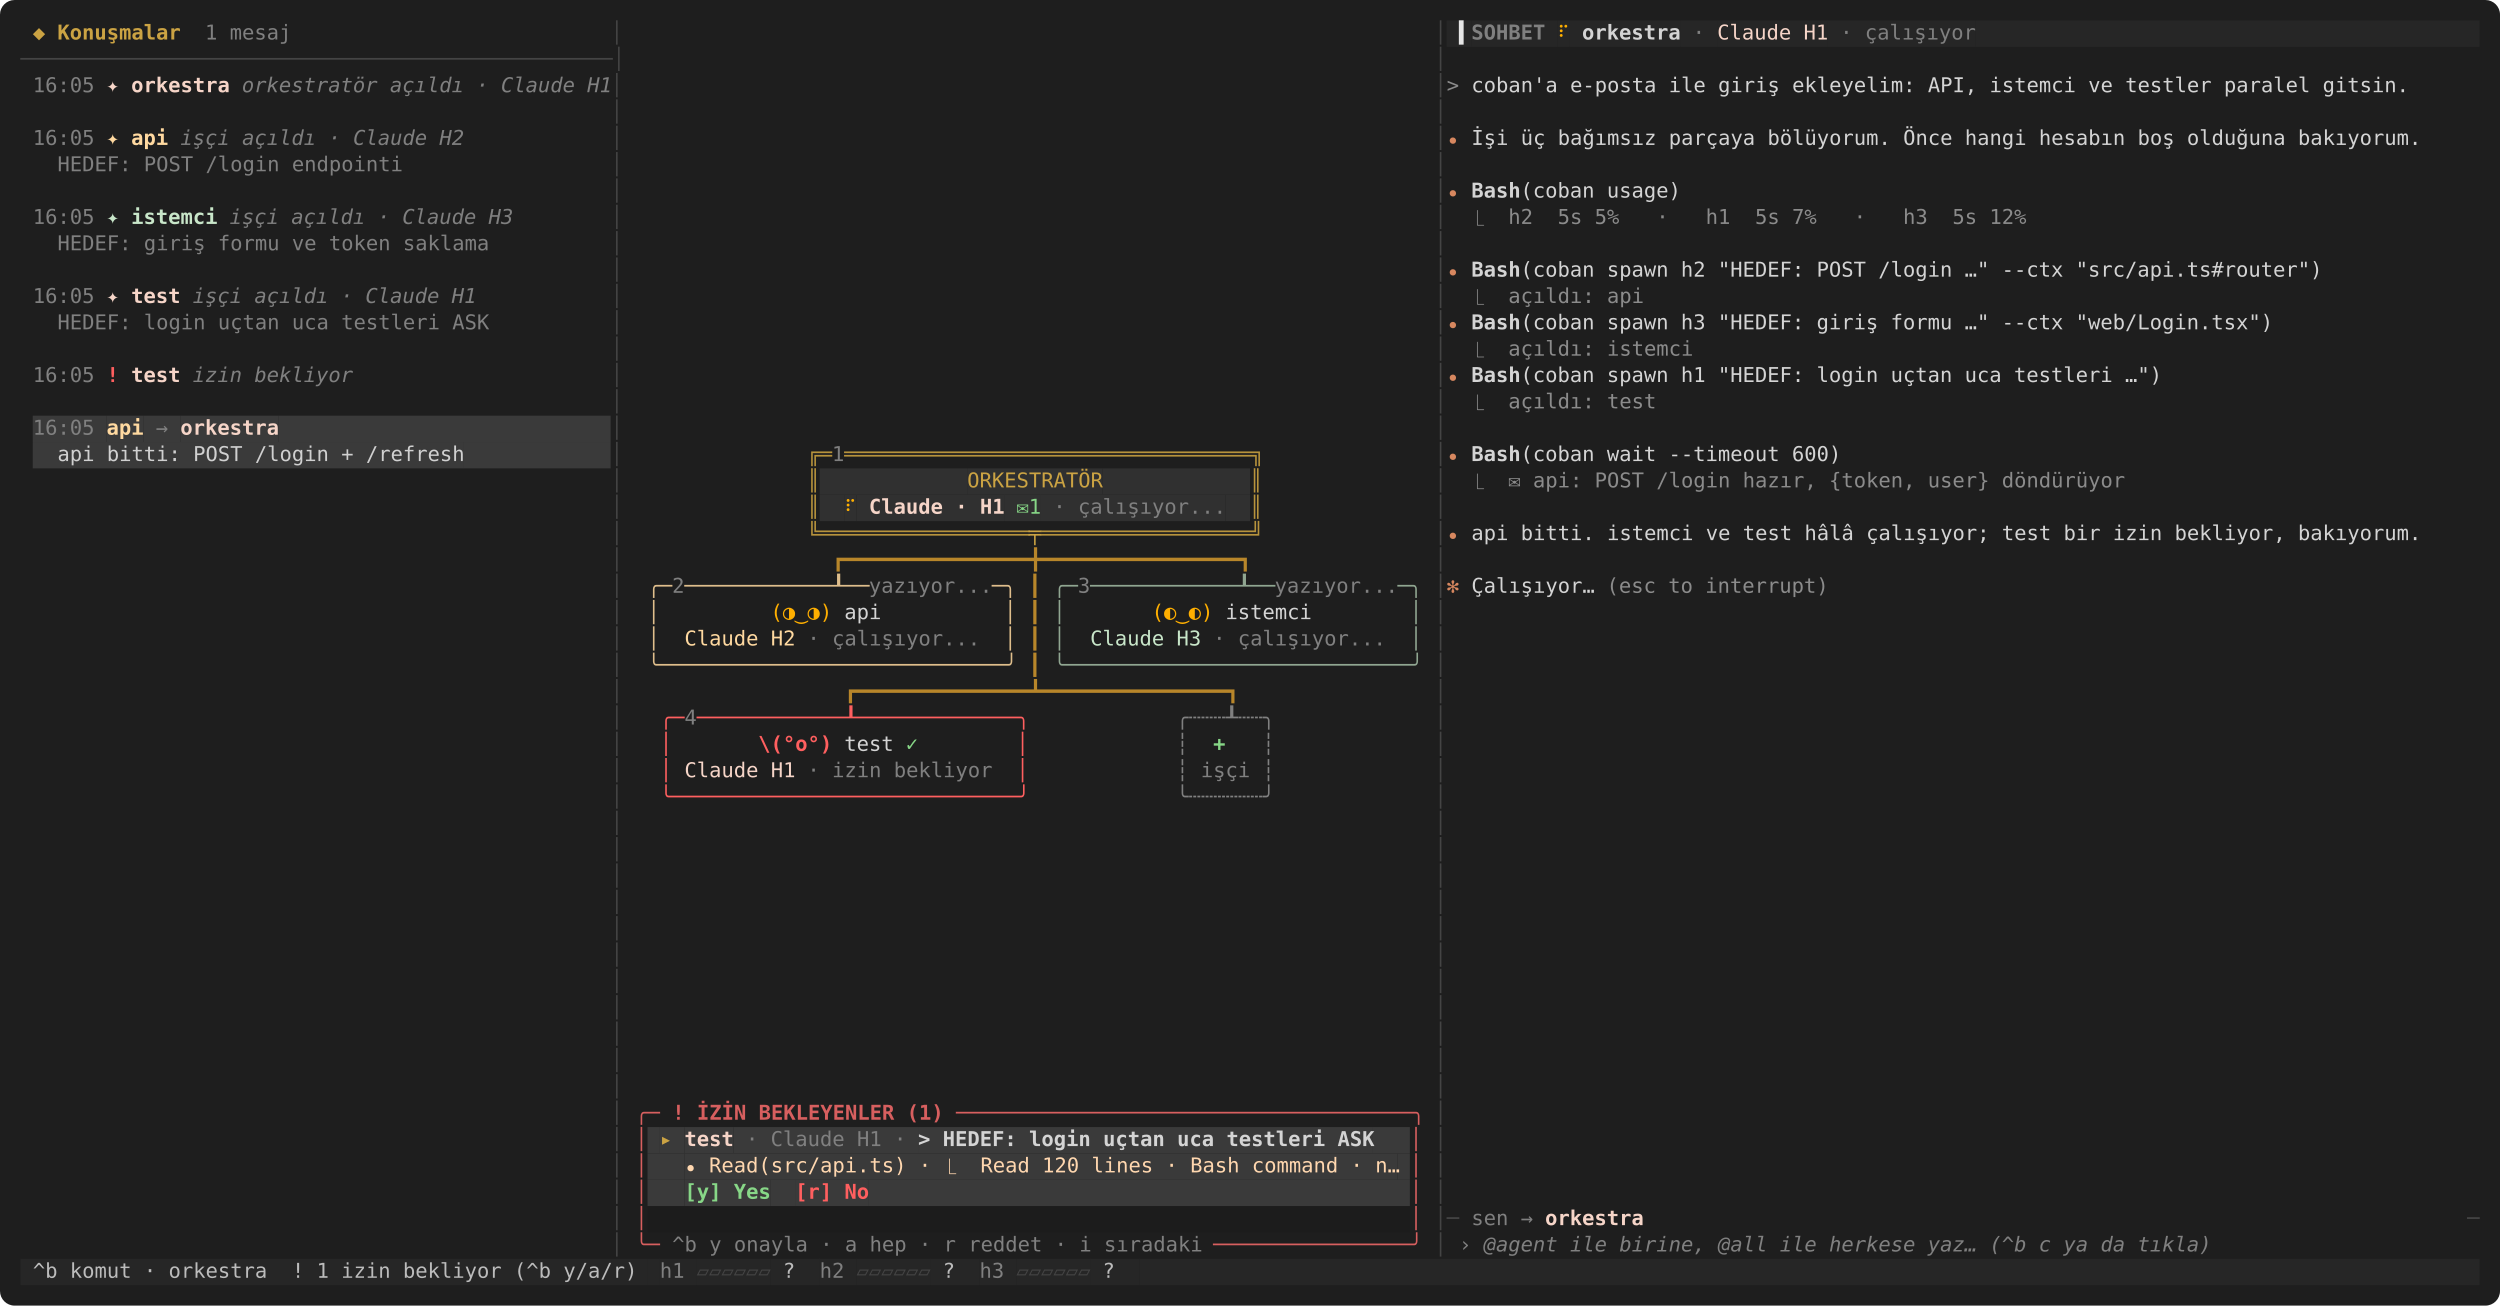
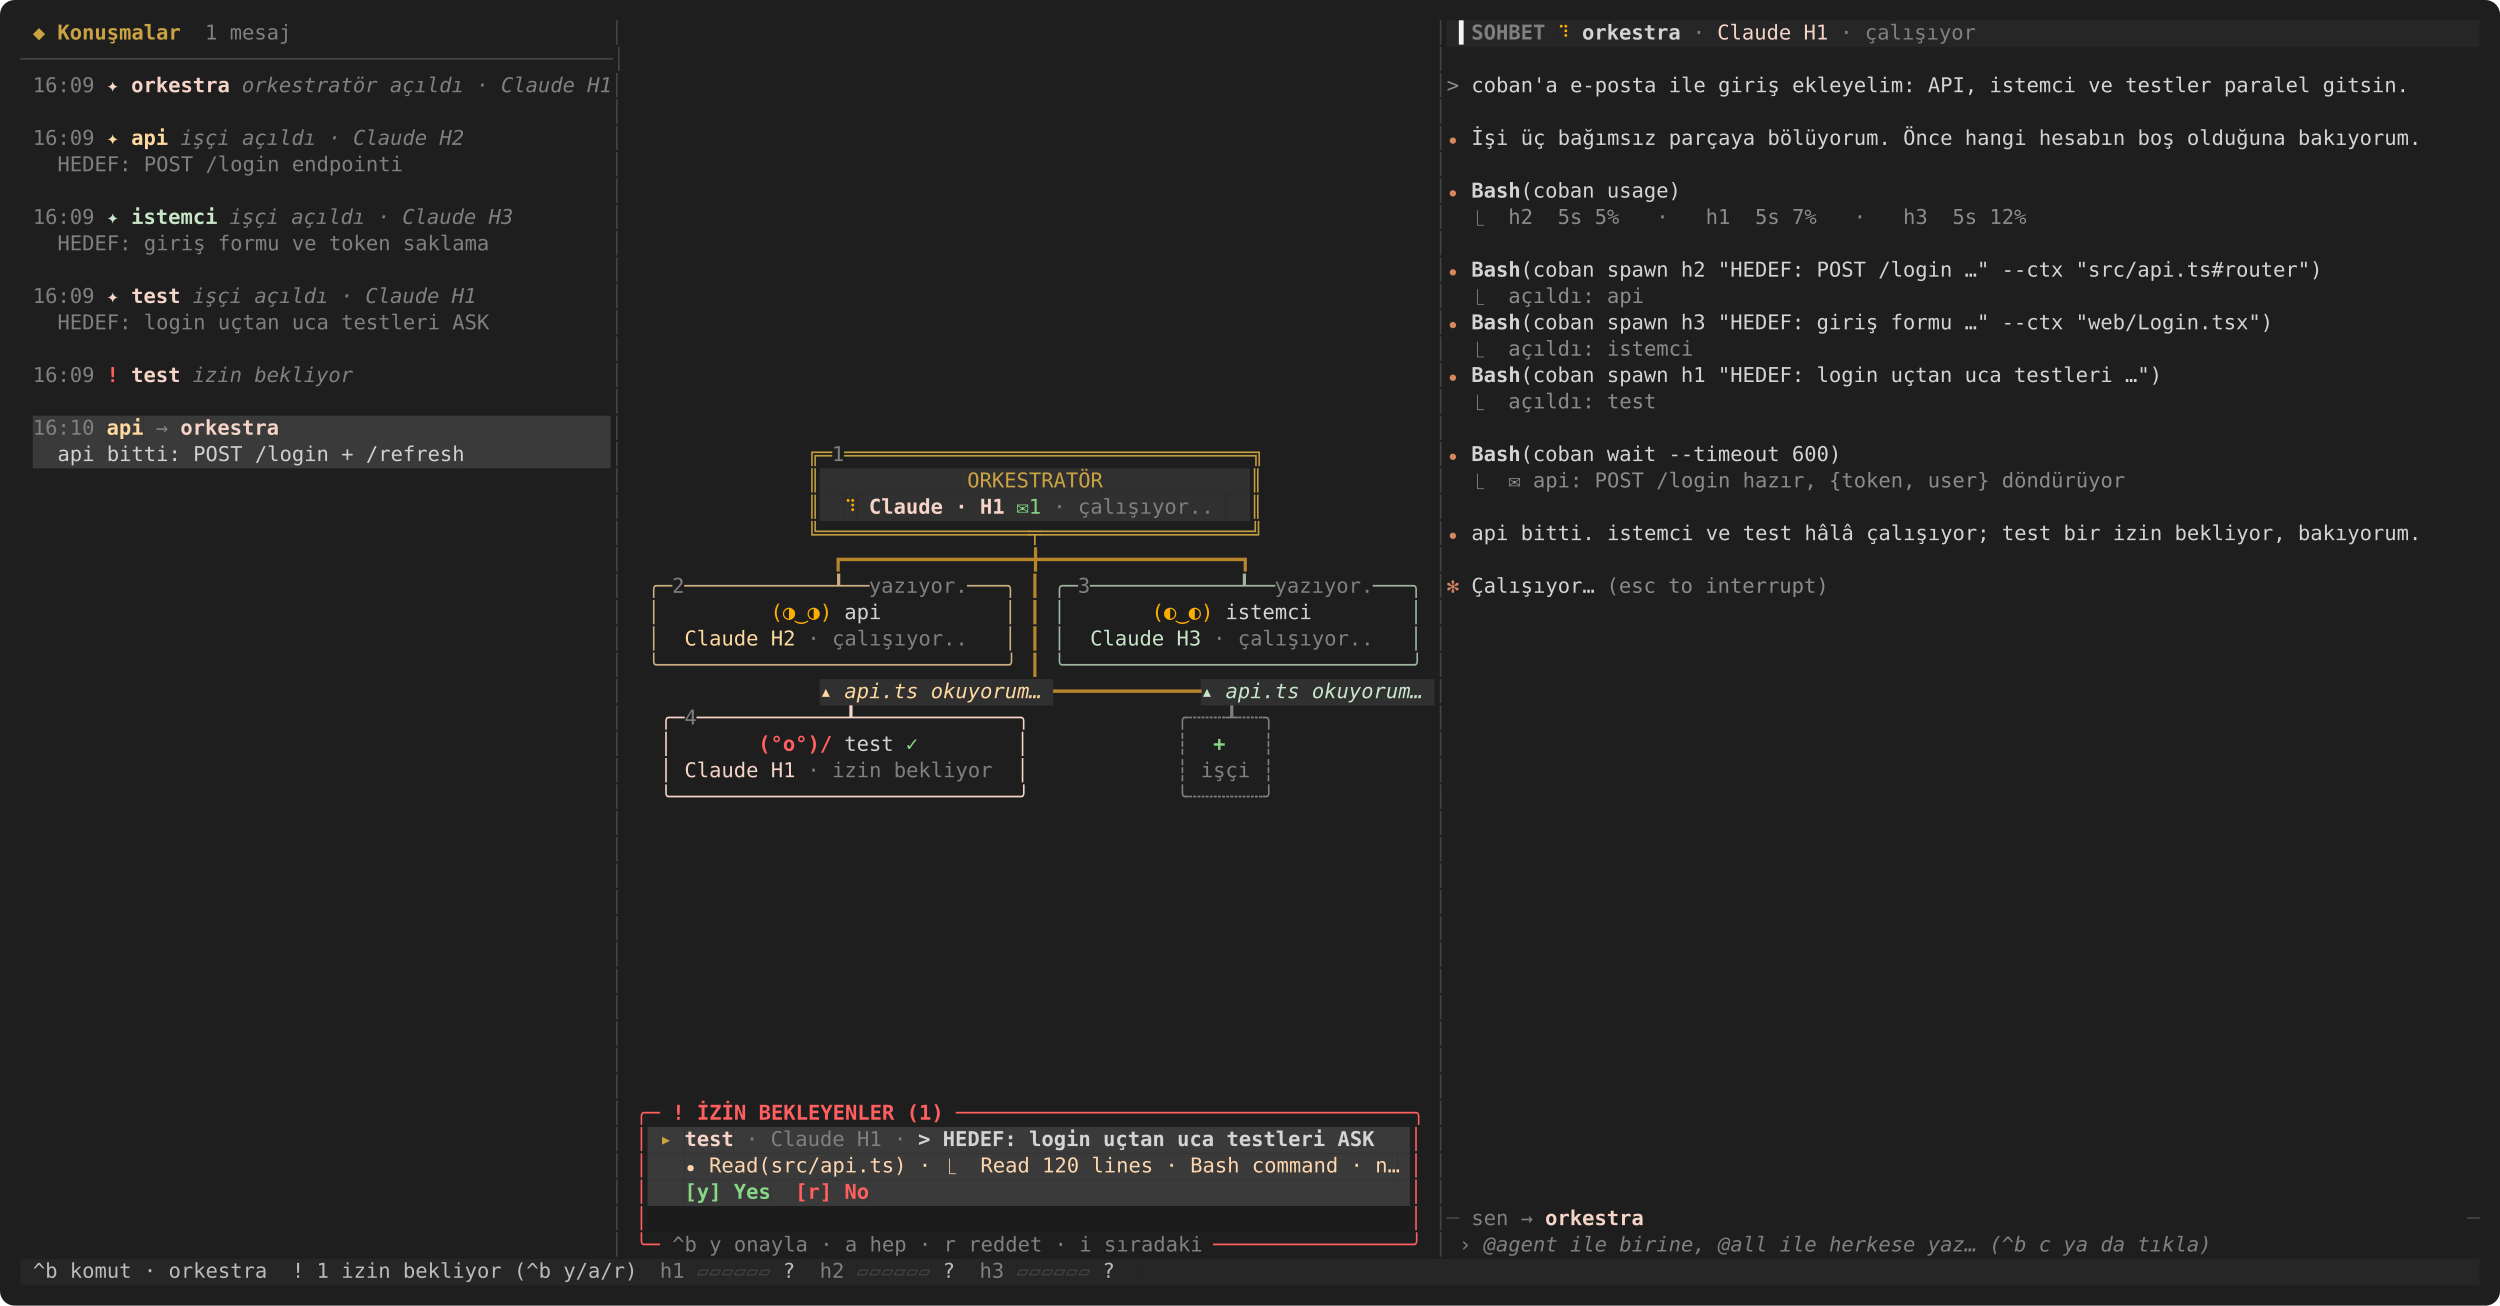
<svg xmlns="http://www.w3.org/2000/svg" width="1708" height="892" viewBox="0 0 1708 892">
  <rect width="100%" height="100%" rx="10" fill="#1e1e1e" />
  <g font-family="'SF Mono', Menlo, 'DejaVu Sans Mono', Consolas, monospace" font-size="14" xml:space="preserve" style="white-space:pre">
    <rect x="988.4" y="14" width="16.8" height="18" fill="#262626" />
    <rect x="1005.2" y="14" width="58.8" height="18" fill="#262626" />
    <rect x="1064.0" y="14" width="8.4" height="18" fill="#262626" />
    <rect x="1072.4" y="14" width="75.6" height="18" fill="#262626" />
    <rect x="1148.0" y="14" width="25.2" height="18" fill="#262626" />
    <rect x="1173.2" y="14" width="75.6" height="18" fill="#262626" />
    <rect x="1248.8" y="14" width="100.8" height="18" fill="#262626" />
    <rect x="1349.6" y="14" width="344.4" height="18" fill="#262626" />
    <rect x="22.4" y="284" width="50.4" height="18" fill="#3a3a3a" />
    <rect x="72.8" y="284" width="25.2" height="18" fill="#3a3a3a" />
    <rect x="98.0" y="284" width="25.2" height="18" fill="#3a3a3a" />
    <rect x="123.2" y="284" width="67.2" height="18" fill="#3a3a3a" />
    <rect x="190.4" y="284" width="226.8" height="18" fill="#3a3a3a" />
    <rect x="22.4" y="302" width="294.0" height="18" fill="#3a3a3a" />
    <rect x="316.4" y="302" width="100.8" height="18" fill="#3a3a3a" />
    <rect x="560.0" y="320" width="100.8" height="18" fill="#303030" />
    <rect x="660.8" y="320" width="92.4" height="18" fill="#303030" />
    <rect x="753.2" y="320" width="100.8" height="18" fill="#303030" />
    <rect x="560.0" y="338" width="16.8" height="18" fill="#303030" />
    <rect x="576.8" y="338" width="8.4" height="18" fill="#303030" />
    <rect x="585.2" y="338" width="100.8" height="18" fill="#303030" />
    <rect x="686.0" y="338" width="25.2" height="18" fill="#303030" />
    <rect x="711.2" y="338" width="126.0" height="18" fill="#303030" />
    <rect x="837.2" y="338" width="16.8" height="18" fill="#303030" />
+     <rect x="560.0" y="464" width="159.6" height="18" fill="#303030" />
+     <rect x="820.4" y="464" width="159.6" height="18" fill="#303030" />
    <rect x="442.4" y="770" width="8.4" height="18" fill="#3a3a3a" />
    <rect x="450.8" y="770" width="16.8" height="18" fill="#3a3a3a" />
    <rect x="467.6" y="770" width="33.6" height="18" fill="#3a3a3a" />
    <rect x="501.2" y="770" width="126.0" height="18" fill="#3a3a3a" />
    <rect x="627.2" y="770" width="310.8" height="18" fill="#3a3a3a" />
    <rect x="938.0" y="770" width="25.2" height="18" fill="#3a3a3a" />
    <rect x="442.4" y="788" width="25.2" height="18" fill="#3a3a3a" />
    <rect x="467.6" y="788" width="487.2" height="18" fill="#3a3a3a" />
    <rect x="954.8" y="788" width="8.4" height="18" fill="#3a3a3a" />
    <rect x="442.4" y="806" width="25.2" height="18" fill="#3a3a3a" />
    <rect x="467.6" y="806" width="58.8" height="18" fill="#3a3a3a" />
    <rect x="526.4" y="806" width="16.8" height="18" fill="#3a3a3a" />
    <rect x="543.2" y="806" width="50.4" height="18" fill="#3a3a3a" />
    <rect x="593.6" y="806" width="369.6" height="18" fill="#3a3a3a" />
    <rect x="442.4" y="824" width="520.8" height="18" fill="#1c1c1c" />
    <rect x="14.0" y="860" width="428.4" height="18" fill="#262626" />
    <rect x="442.4" y="860" width="8.4" height="18" fill="#262626" />
    <rect x="450.8" y="860" width="25.2" height="18" fill="#262626" />
    <rect x="476.0" y="860" width="50.4" height="18" fill="#262626" />
    <rect x="526.4" y="860" width="33.6" height="18" fill="#262626" />
    <rect x="560.0" y="860" width="25.2" height="18" fill="#262626" />
    <rect x="585.2" y="860" width="50.4" height="18" fill="#262626" />
    <rect x="635.6" y="860" width="33.6" height="18" fill="#262626" />
    <rect x="669.2" y="860" width="25.2" height="18" fill="#262626" />
    <rect x="694.4" y="860" width="50.4" height="18" fill="#262626" />
    <rect x="744.8" y="860" width="33.6" height="18" fill="#262626" />
    <rect x="778.4" y="860" width="915.6" height="18" fill="#262626" />
    <text x="14.0" y="27" fill="#cba343" textLength="25.2" lengthAdjust="spacing"> ◆ </text>
    <text x="39.2" y="27" fill="#cba343" textLength="84.0" lengthAdjust="spacing" font-weight="700">Konuşmalar</text>
    <text x="123.2" y="27" fill="#808080" textLength="75.6" lengthAdjust="spacing">  1 mesaj</text>
    <text x="417.2" y="27" fill="#444444" textLength="8.4" lengthAdjust="spacing">│</text>
    <text x="980.0" y="27" fill="#444444" textLength="8.4" lengthAdjust="spacing">│</text>
-     <text x="988.4" y="27" fill="#e6e6e6" textLength="16.8" lengthAdjust="spacing"> ▍</text>
+     <text x="988.4" y="27" fill="#f4f4f4" textLength="16.8" lengthAdjust="spacing"> ▍</text>
    <text x="1005.2" y="27" fill="#808080" textLength="58.8" lengthAdjust="spacing" font-weight="700">SOHBET </text>
-     <text x="1064.0" y="27" fill="#ffaf00" textLength="8.4" lengthAdjust="spacing">⠏</text>
+     <text x="1064.0" y="27" fill="#ffaf00" textLength="8.4" lengthAdjust="spacing">⠹</text>
    <text x="1072.4" y="27" fill="#d4d4d4" textLength="75.6" lengthAdjust="spacing" font-weight="700"> orkestra</text>
    <text x="1148.0" y="27" fill="#808080" textLength="25.2" lengthAdjust="spacing"> · </text>
    <text x="1173.2" y="27" fill="#f6d5c8" textLength="75.6" lengthAdjust="spacing">Claude H1</text>
    <text x="1248.8" y="27" fill="#808080" textLength="100.8" lengthAdjust="spacing"> · çalışıyor</text>
    <text x="14.0" y="45" fill="#444444" textLength="411.6" lengthAdjust="spacing">────────────────────────────────────────────────│</text>
    <text x="980.0" y="45" fill="#444444" textLength="8.4" lengthAdjust="spacing">│</text>
-     <text x="22.4" y="63" fill="#808080" textLength="50.4" lengthAdjust="spacing">16:05 </text>
+     <text x="22.4" y="63" fill="#808080" textLength="50.4" lengthAdjust="spacing">16:09 </text>
    <text x="72.8" y="63" fill="#f6d5c8" textLength="16.8" lengthAdjust="spacing">✦ </text>
    <text x="89.6" y="63" fill="#f6d5c8" textLength="67.2" lengthAdjust="spacing" font-weight="700">orkestra</text>
    <text x="156.8" y="63" fill="#808080" textLength="260.4" lengthAdjust="spacing" font-style="italic"> orkestratör açıldı · Claude H1</text>
    <text x="417.2" y="63" fill="#444444" textLength="8.4" lengthAdjust="spacing">│</text>
    <text x="980.0" y="63" fill="#444444" textLength="8.4" lengthAdjust="spacing">│</text>
    <text x="988.4" y="63" fill="#d4d4d4" textLength="8.4" lengthAdjust="spacing" opacity="0.6">&gt;</text>
    <text x="996.8" y="63" fill="#d4d4d4" textLength="697.2" lengthAdjust="spacing"> coban'a e-posta ile giriş ekleyelim: API, istemci ve testler paralel gitsin.      </text>
    <text x="417.2" y="81" fill="#444444" textLength="8.4" lengthAdjust="spacing">│</text>
    <text x="980.0" y="81" fill="#444444" textLength="8.4" lengthAdjust="spacing">│</text>
-     <text x="22.4" y="99" fill="#808080" textLength="50.4" lengthAdjust="spacing">16:05 </text>
+     <text x="22.4" y="99" fill="#808080" textLength="50.4" lengthAdjust="spacing">16:09 </text>
    <text x="72.8" y="99" fill="#ffd9a0" textLength="16.8" lengthAdjust="spacing">✦ </text>
    <text x="89.6" y="99" fill="#ffd9a0" textLength="25.2" lengthAdjust="spacing" font-weight="700">api</text>
    <text x="114.8" y="99" fill="#808080" textLength="201.6" lengthAdjust="spacing" font-style="italic"> işçi açıldı · Claude H2</text>
    <text x="417.2" y="99" fill="#444444" textLength="8.4" lengthAdjust="spacing">│</text>
    <text x="980.0" y="99" fill="#444444" textLength="8.4" lengthAdjust="spacing">│</text>
    <text x="988.4" y="99" fill="#d7875f" textLength="8.4" lengthAdjust="spacing">⏺</text>
    <text x="996.8" y="99" fill="#d4d4d4" textLength="697.2" lengthAdjust="spacing"> İşi üç bağımsız parçaya bölüyorum. Önce hangi hesabın boş olduğuna bakıyorum.     </text>
    <text x="22.4" y="117" fill="#808080" textLength="252.0" lengthAdjust="spacing">  HEDEF: POST /login endpointi</text>
    <text x="417.2" y="117" fill="#444444" textLength="8.4" lengthAdjust="spacing">│</text>
    <text x="980.0" y="117" fill="#444444" textLength="8.4" lengthAdjust="spacing">│</text>
    <text x="417.2" y="135" fill="#444444" textLength="8.4" lengthAdjust="spacing">│</text>
    <text x="980.0" y="135" fill="#444444" textLength="8.4" lengthAdjust="spacing">│</text>
    <text x="988.4" y="135" fill="#d7875f" textLength="8.4" lengthAdjust="spacing">⏺</text>
    <text x="1005.2" y="135" fill="#d4d4d4" textLength="33.6" lengthAdjust="spacing" font-weight="700">Bash</text>
    <text x="1038.8" y="135" fill="#d4d4d4" textLength="655.2" lengthAdjust="spacing">(coban usage)                                                                 </text>
-     <text x="22.4" y="153" fill="#808080" textLength="50.4" lengthAdjust="spacing">16:05 </text>
+     <text x="22.4" y="153" fill="#808080" textLength="50.4" lengthAdjust="spacing">16:09 </text>
    <text x="72.8" y="153" fill="#c8e6c9" textLength="16.8" lengthAdjust="spacing">✦ </text>
    <text x="89.6" y="153" fill="#c8e6c9" textLength="58.8" lengthAdjust="spacing" font-weight="700">istemci</text>
    <text x="148.4" y="153" fill="#808080" textLength="201.6" lengthAdjust="spacing" font-style="italic"> işçi açıldı · Claude H3</text>
    <text x="417.2" y="153" fill="#444444" textLength="8.4" lengthAdjust="spacing">│</text>
    <text x="980.0" y="153" fill="#444444" textLength="8.4" lengthAdjust="spacing">│</text>
    <text x="1005.2" y="153" fill="#d4d4d4" textLength="378.0" lengthAdjust="spacing" opacity="0.6">⎿  h2  5s 5%   ·   h1  5s 7%   ·   h3  5s 12%</text>
    <text x="22.4" y="171" fill="#808080" textLength="310.8" lengthAdjust="spacing">  HEDEF: giriş formu ve token saklama</text>
    <text x="417.2" y="171" fill="#444444" textLength="8.4" lengthAdjust="spacing">│</text>
    <text x="980.0" y="171" fill="#444444" textLength="8.4" lengthAdjust="spacing">│</text>
    <text x="417.2" y="189" fill="#444444" textLength="8.4" lengthAdjust="spacing">│</text>
    <text x="980.0" y="189" fill="#444444" textLength="8.4" lengthAdjust="spacing">│</text>
    <text x="988.4" y="189" fill="#d7875f" textLength="8.4" lengthAdjust="spacing">⏺</text>
    <text x="1005.2" y="189" fill="#d4d4d4" textLength="33.6" lengthAdjust="spacing" font-weight="700">Bash</text>
    <text x="1038.8" y="189" fill="#d4d4d4" textLength="655.2" lengthAdjust="spacing">(coban spawn h2 "HEDEF: POST /login …" --ctx "src/api.ts#router")             </text>
-     <text x="22.4" y="207" fill="#808080" textLength="50.4" lengthAdjust="spacing">16:05 </text>
+     <text x="22.4" y="207" fill="#808080" textLength="50.4" lengthAdjust="spacing">16:09 </text>
    <text x="72.8" y="207" fill="#f6d5c8" textLength="16.8" lengthAdjust="spacing">✦ </text>
    <text x="89.6" y="207" fill="#f6d5c8" textLength="33.6" lengthAdjust="spacing" font-weight="700">test</text>
    <text x="123.2" y="207" fill="#808080" textLength="201.6" lengthAdjust="spacing" font-style="italic"> işçi açıldı · Claude H1</text>
    <text x="417.2" y="207" fill="#444444" textLength="8.4" lengthAdjust="spacing">│</text>
    <text x="980.0" y="207" fill="#444444" textLength="8.4" lengthAdjust="spacing">│</text>
    <text x="1005.2" y="207" fill="#d4d4d4" textLength="117.6" lengthAdjust="spacing" opacity="0.6">⎿  açıldı: api</text>
    <text x="22.4" y="225" fill="#808080" textLength="310.8" lengthAdjust="spacing">  HEDEF: login uçtan uca testleri ASK</text>
    <text x="417.2" y="225" fill="#444444" textLength="8.4" lengthAdjust="spacing">│</text>
    <text x="980.0" y="225" fill="#444444" textLength="8.4" lengthAdjust="spacing">│</text>
    <text x="988.4" y="225" fill="#d7875f" textLength="8.4" lengthAdjust="spacing">⏺</text>
    <text x="1005.2" y="225" fill="#d4d4d4" textLength="33.6" lengthAdjust="spacing" font-weight="700">Bash</text>
    <text x="1038.8" y="225" fill="#d4d4d4" textLength="655.2" lengthAdjust="spacing">(coban spawn h3 "HEDEF: giriş formu …" --ctx "web/Login.tsx")                 </text>
    <text x="417.2" y="243" fill="#444444" textLength="8.4" lengthAdjust="spacing">│</text>
    <text x="980.0" y="243" fill="#444444" textLength="8.4" lengthAdjust="spacing">│</text>
    <text x="1005.2" y="243" fill="#d4d4d4" textLength="151.2" lengthAdjust="spacing" opacity="0.6">⎿  açıldı: istemci</text>
-     <text x="22.4" y="261" fill="#808080" textLength="50.4" lengthAdjust="spacing">16:05 </text>
+     <text x="22.4" y="261" fill="#808080" textLength="50.4" lengthAdjust="spacing">16:09 </text>
    <text x="72.8" y="261" fill="#ff5f5f" textLength="16.8" lengthAdjust="spacing" font-weight="700">! </text>
    <text x="89.6" y="261" fill="#f6d5c8" textLength="33.6" lengthAdjust="spacing" font-weight="700">test</text>
    <text x="123.2" y="261" fill="#808080" textLength="117.6" lengthAdjust="spacing" font-style="italic"> izin bekliyor</text>
    <text x="417.2" y="261" fill="#444444" textLength="8.4" lengthAdjust="spacing">│</text>
    <text x="980.0" y="261" fill="#444444" textLength="8.4" lengthAdjust="spacing">│</text>
    <text x="988.4" y="261" fill="#d7875f" textLength="8.4" lengthAdjust="spacing">⏺</text>
    <text x="1005.2" y="261" fill="#d4d4d4" textLength="33.6" lengthAdjust="spacing" font-weight="700">Bash</text>
    <text x="1038.8" y="261" fill="#d4d4d4" textLength="655.2" lengthAdjust="spacing">(coban spawn h1 "HEDEF: login uçtan uca testleri …")                          </text>
    <text x="417.2" y="279" fill="#444444" textLength="8.4" lengthAdjust="spacing">│</text>
    <text x="980.0" y="279" fill="#444444" textLength="8.4" lengthAdjust="spacing">│</text>
    <text x="1005.2" y="279" fill="#d4d4d4" textLength="126.0" lengthAdjust="spacing" opacity="0.6">⎿  açıldı: test</text>
-     <text x="22.4" y="297" fill="#808080" textLength="50.4" lengthAdjust="spacing">16:05 </text>
+     <text x="22.4" y="297" fill="#808080" textLength="50.4" lengthAdjust="spacing">16:10 </text>
    <text x="72.8" y="297" fill="#ffd9a0" textLength="25.2" lengthAdjust="spacing" font-weight="700">api</text>
    <text x="98.0" y="297" fill="#808080" textLength="25.2" lengthAdjust="spacing"> → </text>
    <text x="123.2" y="297" fill="#f6d5c8" textLength="67.2" lengthAdjust="spacing" font-weight="700">orkestra</text>
    <text x="417.2" y="297" fill="#444444" textLength="8.4" lengthAdjust="spacing">│</text>
    <text x="980.0" y="297" fill="#444444" textLength="8.4" lengthAdjust="spacing">│</text>
    <text x="22.4" y="315" fill="#d0d0d0" textLength="294.0" lengthAdjust="spacing">  api bitti: POST /login + /refresh</text>
    <text x="417.2" y="315" fill="#444444" textLength="8.4" lengthAdjust="spacing">│</text>
-     <text x="551.6" y="315" fill="#b7933c" textLength="16.8" lengthAdjust="spacing" font-weight="700">╔═</text>
+     <text x="551.6" y="315" fill="#c29c40" textLength="16.8" lengthAdjust="spacing" font-weight="700">╔═</text>
    <text x="568.4" y="315" fill="#808080" textLength="8.4" lengthAdjust="spacing">1</text>
-     <text x="576.8" y="315" fill="#b7933c" textLength="285.6" lengthAdjust="spacing" font-weight="700">═════════════════════════════════╗</text>
+     <text x="576.8" y="315" fill="#c29c40" textLength="285.6" lengthAdjust="spacing" font-weight="700">═════════════════════════════════╗</text>
    <text x="980.0" y="315" fill="#444444" textLength="8.4" lengthAdjust="spacing">│</text>
    <text x="988.4" y="315" fill="#d7875f" textLength="8.4" lengthAdjust="spacing">⏺</text>
    <text x="1005.2" y="315" fill="#d4d4d4" textLength="33.6" lengthAdjust="spacing" font-weight="700">Bash</text>
    <text x="1038.8" y="315" fill="#d4d4d4" textLength="655.2" lengthAdjust="spacing">(coban wait --timeout 600)                                                    </text>
    <text x="417.2" y="333" fill="#444444" textLength="8.4" lengthAdjust="spacing">│</text>
-     <text x="551.6" y="333" fill="#b7933c" textLength="8.4" lengthAdjust="spacing" font-weight="700">║</text>
+     <text x="551.6" y="333" fill="#c29c40" textLength="8.4" lengthAdjust="spacing" font-weight="700">║</text>
    <text x="660.8" y="333" fill="#cba343" textLength="92.4" lengthAdjust="spacing">ORKESTRATÖR</text>
-     <text x="854.0" y="333" fill="#b7933c" textLength="8.4" lengthAdjust="spacing" font-weight="700">║</text>
+     <text x="854.0" y="333" fill="#c29c40" textLength="8.4" lengthAdjust="spacing" font-weight="700">║</text>
    <text x="980.0" y="333" fill="#444444" textLength="8.4" lengthAdjust="spacing">│</text>
    <text x="1005.2" y="333" fill="#d4d4d4" textLength="445.2" lengthAdjust="spacing" opacity="0.6">⎿  ✉ api: POST /login hazır, {token, user} döndürüyor</text>
    <text x="417.2" y="351" fill="#444444" textLength="8.4" lengthAdjust="spacing">│</text>
-     <text x="551.6" y="351" fill="#b7933c" textLength="8.4" lengthAdjust="spacing" font-weight="700">║</text>
-     <text x="576.8" y="351" fill="#ffaf00" textLength="8.4" lengthAdjust="spacing">⠏</text>
+     <text x="551.6" y="351" fill="#c29c40" textLength="8.4" lengthAdjust="spacing" font-weight="700">║</text>
+     <text x="576.8" y="351" fill="#ffaf00" textLength="8.4" lengthAdjust="spacing">⠹</text>
    <text x="585.2" y="351" fill="#f6d5c8" textLength="100.8" lengthAdjust="spacing" font-weight="700"> Claude · H1</text>
    <text x="686.0" y="351" fill="#87d787" textLength="25.2" lengthAdjust="spacing"> ✉1</text>
-     <text x="711.2" y="351" fill="#808080" textLength="126.0" lengthAdjust="spacing"> · çalışıyor...</text>
-     <text x="854.0" y="351" fill="#b7933c" textLength="8.4" lengthAdjust="spacing" font-weight="700">║</text>
+     <text x="711.2" y="351" fill="#808080" textLength="126.0" lengthAdjust="spacing"> · çalışıyor.. </text>
+     <text x="854.0" y="351" fill="#c29c40" textLength="8.4" lengthAdjust="spacing" font-weight="700">║</text>
    <text x="980.0" y="351" fill="#444444" textLength="8.4" lengthAdjust="spacing">│</text>
    <text x="417.2" y="369" fill="#444444" textLength="8.4" lengthAdjust="spacing">│</text>
-     <text x="551.6" y="369" fill="#b7933c" textLength="151.2" lengthAdjust="spacing" font-weight="700">╚═════════════════</text>
+     <text x="551.6" y="369" fill="#c29c40" textLength="151.2" lengthAdjust="spacing" font-weight="700">╚═════════════════</text>
    <text x="702.8" y="369" fill="#cba343" textLength="8.4" lengthAdjust="spacing" font-weight="700">╤</text>
-     <text x="711.2" y="369" fill="#b7933c" textLength="151.2" lengthAdjust="spacing" font-weight="700">═════════════════╝</text>
+     <text x="711.2" y="369" fill="#c29c40" textLength="151.2" lengthAdjust="spacing" font-weight="700">═════════════════╝</text>
    <text x="980.0" y="369" fill="#444444" textLength="8.4" lengthAdjust="spacing">│</text>
    <text x="988.4" y="369" fill="#d7875f" textLength="8.4" lengthAdjust="spacing">⏺</text>
    <text x="996.8" y="369" fill="#d4d4d4" textLength="697.2" lengthAdjust="spacing"> api bitti. istemci ve test hâlâ çalışıyor; test bir izin bekliyor, bakıyorum.     </text>
    <text x="417.2" y="387" fill="#444444" textLength="8.4" lengthAdjust="spacing">│</text>
    <text x="568.4" y="387" fill="#b8862a" textLength="285.6" lengthAdjust="spacing">┏━━━━━━━━━━━━━━━╋━━━━━━━━━━━━━━━━┓</text>
    <text x="980.0" y="387" fill="#444444" textLength="8.4" lengthAdjust="spacing">│</text>
    <text x="417.2" y="405" fill="#444444" textLength="8.4" lengthAdjust="spacing">│</text>
-     <text x="442.4" y="405" fill="#dfbe8c" textLength="16.8" lengthAdjust="spacing">╭─</text>
+     <text x="442.4" y="405" fill="#cdae81" textLength="16.8" lengthAdjust="spacing">╭─</text>
    <text x="459.2" y="405" fill="#808080" textLength="8.4" lengthAdjust="spacing">2</text>
-     <text x="467.6" y="405" fill="#dfbe8c" textLength="126.0" lengthAdjust="spacing">────────────┸──</text>
-     <text x="593.6" y="405" fill="#808080" textLength="84.0" lengthAdjust="spacing">yazıyor...</text>
-     <text x="677.6" y="405" fill="#dfbe8c" textLength="16.8" lengthAdjust="spacing">─╮</text>
+     <text x="467.6" y="405" fill="#cdae81" textLength="126.0" lengthAdjust="spacing">────────────┸──</text>
+     <text x="593.6" y="405" fill="#808080" textLength="67.2" lengthAdjust="spacing">yazıyor.</text>
+     <text x="660.8" y="405" fill="#cdae81" textLength="33.6" lengthAdjust="spacing">───╮</text>
    <text x="702.8" y="405" fill="#b8862a" textLength="8.4" lengthAdjust="spacing">┃</text>
-     <text x="719.6" y="405" fill="#90a691" textLength="16.8" lengthAdjust="spacing">╭─</text>
+     <text x="719.6" y="405" fill="#9eb69f" textLength="16.8" lengthAdjust="spacing">╭─</text>
    <text x="736.4" y="405" fill="#808080" textLength="8.4" lengthAdjust="spacing">3</text>
-     <text x="744.8" y="405" fill="#90a691" textLength="126.0" lengthAdjust="spacing">────────────┸──</text>
-     <text x="870.8" y="405" fill="#808080" textLength="84.0" lengthAdjust="spacing">yazıyor...</text>
-     <text x="954.8" y="405" fill="#90a691" textLength="16.8" lengthAdjust="spacing">─╮</text>
+     <text x="744.8" y="405" fill="#9eb69f" textLength="126.0" lengthAdjust="spacing">────────────┸──</text>
+     <text x="870.8" y="405" fill="#808080" textLength="67.2" lengthAdjust="spacing">yazıyor.</text>
+     <text x="938.0" y="405" fill="#9eb69f" textLength="33.6" lengthAdjust="spacing">───╮</text>
    <text x="980.0" y="405" fill="#444444" textLength="8.4" lengthAdjust="spacing">│</text>
    <text x="988.4" y="405" fill="#d7875f" textLength="8.4" lengthAdjust="spacing">✻</text>
    <text x="996.8" y="405" fill="#d4d4d4" textLength="100.8" lengthAdjust="spacing"> Çalışıyor… </text>
    <text x="1097.6" y="405" fill="#d4d4d4" textLength="151.2" lengthAdjust="spacing" opacity="0.6">(esc to interrupt)</text>
    <text x="417.2" y="423" fill="#444444" textLength="8.4" lengthAdjust="spacing">│</text>
-     <text x="442.4" y="423" fill="#dfbe8c" textLength="8.4" lengthAdjust="spacing">│</text>
+     <text x="442.4" y="423" fill="#cdae81" textLength="8.4" lengthAdjust="spacing">│</text>
    <text x="526.4" y="423" fill="#ffaf00" textLength="42.0" lengthAdjust="spacing">(◑‿◑)</text>
    <text x="568.4" y="423" fill="#d4d4d4" textLength="117.6" lengthAdjust="spacing"> api          </text>
-     <text x="686.0" y="423" fill="#dfbe8c" textLength="8.4" lengthAdjust="spacing">│</text>
+     <text x="686.0" y="423" fill="#cdae81" textLength="8.4" lengthAdjust="spacing">│</text>
    <text x="702.8" y="423" fill="#b8862a" textLength="8.4" lengthAdjust="spacing">┃</text>
-     <text x="719.6" y="423" fill="#90a691" textLength="8.4" lengthAdjust="spacing">│</text>
+     <text x="719.6" y="423" fill="#9eb69f" textLength="8.4" lengthAdjust="spacing">│</text>
    <text x="786.8" y="423" fill="#ffaf00" textLength="42.0" lengthAdjust="spacing">(◐‿◐)</text>
    <text x="828.8" y="423" fill="#d4d4d4" textLength="134.4" lengthAdjust="spacing"> istemci        </text>
-     <text x="963.2" y="423" fill="#90a691" textLength="8.4" lengthAdjust="spacing">│</text>
+     <text x="963.2" y="423" fill="#9eb69f" textLength="8.4" lengthAdjust="spacing">│</text>
    <text x="980.0" y="423" fill="#444444" textLength="8.4" lengthAdjust="spacing">│</text>
    <text x="417.2" y="441" fill="#444444" textLength="8.4" lengthAdjust="spacing">│</text>
-     <text x="442.4" y="441" fill="#dfbe8c" textLength="8.4" lengthAdjust="spacing">│</text>
+     <text x="442.4" y="441" fill="#cdae81" textLength="8.4" lengthAdjust="spacing">│</text>
    <text x="467.6" y="441" fill="#ffd9a0" textLength="75.6" lengthAdjust="spacing">Claude H2</text>
-     <text x="543.2" y="441" fill="#808080" textLength="126.0" lengthAdjust="spacing"> · çalışıyor...</text>
-     <text x="686.0" y="441" fill="#dfbe8c" textLength="8.4" lengthAdjust="spacing">│</text>
+     <text x="543.2" y="441" fill="#808080" textLength="126.0" lengthAdjust="spacing"> · çalışıyor.. </text>
+     <text x="686.0" y="441" fill="#cdae81" textLength="8.4" lengthAdjust="spacing">│</text>
    <text x="702.8" y="441" fill="#b8862a" textLength="8.4" lengthAdjust="spacing">┃</text>
-     <text x="719.6" y="441" fill="#90a691" textLength="8.4" lengthAdjust="spacing">│</text>
+     <text x="719.6" y="441" fill="#9eb69f" textLength="8.4" lengthAdjust="spacing">│</text>
    <text x="744.8" y="441" fill="#c8e6c9" textLength="75.6" lengthAdjust="spacing">Claude H3</text>
-     <text x="820.4" y="441" fill="#808080" textLength="126.0" lengthAdjust="spacing"> · çalışıyor...</text>
-     <text x="963.2" y="441" fill="#90a691" textLength="8.4" lengthAdjust="spacing">│</text>
+     <text x="820.4" y="441" fill="#808080" textLength="126.0" lengthAdjust="spacing"> · çalışıyor.. </text>
+     <text x="963.2" y="441" fill="#9eb69f" textLength="8.4" lengthAdjust="spacing">│</text>
    <text x="980.0" y="441" fill="#444444" textLength="8.4" lengthAdjust="spacing">│</text>
    <text x="417.2" y="459" fill="#444444" textLength="8.4" lengthAdjust="spacing">│</text>
-     <text x="442.4" y="459" fill="#dfbe8c" textLength="252.0" lengthAdjust="spacing">╰────────────────────────────╯</text>
+     <text x="442.4" y="459" fill="#cdae81" textLength="252.0" lengthAdjust="spacing">╰────────────────────────────╯</text>
    <text x="702.8" y="459" fill="#b8862a" textLength="8.4" lengthAdjust="spacing">┃</text>
-     <text x="719.6" y="459" fill="#90a691" textLength="252.0" lengthAdjust="spacing">╰────────────────────────────╯</text>
+     <text x="719.6" y="459" fill="#9eb69f" textLength="252.0" lengthAdjust="spacing">╰────────────────────────────╯</text>
    <text x="980.0" y="459" fill="#444444" textLength="8.4" lengthAdjust="spacing">│</text>
    <text x="417.2" y="477" fill="#444444" textLength="8.4" lengthAdjust="spacing">│</text>
-     <text x="576.8" y="477" fill="#b8862a" textLength="268.8" lengthAdjust="spacing">┏━━━━━━━━━━━━━━┻━━━━━━━━━━━━━━━┓</text>
+     <text x="560.0" y="477" fill="#ffd9a0" textLength="159.6" lengthAdjust="spacing" font-style="italic">▴ api.ts okuyorum… </text>
+     <text x="719.6" y="477" fill="#b8862a" textLength="100.8" lengthAdjust="spacing">━━━━━━━━━━━━</text>
+     <text x="820.4" y="477" fill="#c8e6c9" textLength="159.6" lengthAdjust="spacing" font-style="italic">▴ api.ts okuyorum… </text>
    <text x="980.0" y="477" fill="#444444" textLength="8.4" lengthAdjust="spacing">│</text>
    <text x="417.2" y="495" fill="#444444" textLength="8.4" lengthAdjust="spacing">│</text>
-     <text x="450.8" y="495" fill="#ff5f5f" textLength="16.8" lengthAdjust="spacing">╭─</text>
+     <text x="450.8" y="495" fill="#f6d5c8" textLength="16.8" lengthAdjust="spacing">╭─</text>
    <text x="467.6" y="495" fill="#808080" textLength="8.4" lengthAdjust="spacing">4</text>
-     <text x="476.0" y="495" fill="#ff5f5f" textLength="226.8" lengthAdjust="spacing">────────────┸─────────────╮</text>
+     <text x="476.0" y="495" fill="#f6d5c8" textLength="226.8" lengthAdjust="spacing">────────────┸─────────────╮</text>
    <text x="803.6" y="495" fill="#808080" textLength="67.2" lengthAdjust="spacing">╭┄┄┄┸┄┄╮</text>
    <text x="980.0" y="495" fill="#444444" textLength="8.4" lengthAdjust="spacing">│</text>
    <text x="417.2" y="513" fill="#444444" textLength="8.4" lengthAdjust="spacing">│</text>
-     <text x="450.8" y="513" fill="#ff5f5f" textLength="8.4" lengthAdjust="spacing">│</text>
-     <text x="518.0" y="513" fill="#ff5f5f" textLength="50.4" lengthAdjust="spacing" font-weight="700">\(°o°)</text>
+     <text x="450.8" y="513" fill="#f6d5c8" textLength="8.4" lengthAdjust="spacing">│</text>
+     <text x="518.0" y="513" fill="#ff5f5f" textLength="50.4" lengthAdjust="spacing" font-weight="700">(°o°)/</text>
    <text x="568.4" y="513" fill="#d4d4d4" textLength="42.0" lengthAdjust="spacing"> test</text>
    <text x="610.4" y="513" fill="#87d787" textLength="16.8" lengthAdjust="spacing"> ✓</text>
-     <text x="694.4" y="513" fill="#ff5f5f" textLength="8.4" lengthAdjust="spacing">│</text>
+     <text x="694.4" y="513" fill="#f6d5c8" textLength="8.4" lengthAdjust="spacing">│</text>
    <text x="803.6" y="513" fill="#808080" textLength="8.4" lengthAdjust="spacing">┆</text>
    <text x="828.8" y="513" fill="#87d787" textLength="8.4" lengthAdjust="spacing" font-weight="700">+</text>
    <text x="862.4" y="513" fill="#808080" textLength="8.4" lengthAdjust="spacing">┆</text>
    <text x="980.0" y="513" fill="#444444" textLength="8.4" lengthAdjust="spacing">│</text>
    <text x="417.2" y="531" fill="#444444" textLength="8.4" lengthAdjust="spacing">│</text>
-     <text x="450.8" y="531" fill="#ff5f5f" textLength="8.4" lengthAdjust="spacing">│</text>
+     <text x="450.8" y="531" fill="#f6d5c8" textLength="8.4" lengthAdjust="spacing">│</text>
    <text x="467.6" y="531" fill="#f6d5c8" textLength="75.6" lengthAdjust="spacing">Claude H1</text>
    <text x="543.2" y="531" fill="#808080" textLength="134.4" lengthAdjust="spacing"> · izin bekliyor</text>
-     <text x="694.4" y="531" fill="#ff5f5f" textLength="8.4" lengthAdjust="spacing">│</text>
+     <text x="694.4" y="531" fill="#f6d5c8" textLength="8.4" lengthAdjust="spacing">│</text>
    <text x="803.6" y="531" fill="#808080" textLength="8.4" lengthAdjust="spacing">┆</text>
    <text x="820.4" y="531" fill="#808080" textLength="33.6" lengthAdjust="spacing">işçi</text>
    <text x="862.4" y="531" fill="#808080" textLength="8.4" lengthAdjust="spacing">┆</text>
    <text x="980.0" y="531" fill="#444444" textLength="8.4" lengthAdjust="spacing">│</text>
    <text x="417.2" y="549" fill="#444444" textLength="8.4" lengthAdjust="spacing">│</text>
-     <text x="450.8" y="549" fill="#ff5f5f" textLength="252.0" lengthAdjust="spacing">╰────────────────────────────╯</text>
+     <text x="450.8" y="549" fill="#f6d5c8" textLength="252.0" lengthAdjust="spacing">╰────────────────────────────╯</text>
    <text x="803.6" y="549" fill="#808080" textLength="67.2" lengthAdjust="spacing">╰┄┄┄┄┄┄╯</text>
    <text x="980.0" y="549" fill="#444444" textLength="8.4" lengthAdjust="spacing">│</text>
    <text x="417.2" y="567" fill="#444444" textLength="8.4" lengthAdjust="spacing">│</text>
    <text x="980.0" y="567" fill="#444444" textLength="8.4" lengthAdjust="spacing">│</text>
    <text x="417.2" y="585" fill="#444444" textLength="8.4" lengthAdjust="spacing">│</text>
    <text x="980.0" y="585" fill="#444444" textLength="8.4" lengthAdjust="spacing">│</text>
    <text x="417.2" y="603" fill="#444444" textLength="8.4" lengthAdjust="spacing">│</text>
    <text x="980.0" y="603" fill="#444444" textLength="8.4" lengthAdjust="spacing">│</text>
    <text x="417.2" y="621" fill="#444444" textLength="8.4" lengthAdjust="spacing">│</text>
    <text x="980.0" y="621" fill="#444444" textLength="8.4" lengthAdjust="spacing">│</text>
    <text x="417.2" y="639" fill="#444444" textLength="8.4" lengthAdjust="spacing">│</text>
    <text x="980.0" y="639" fill="#444444" textLength="8.4" lengthAdjust="spacing">│</text>
    <text x="417.2" y="657" fill="#444444" textLength="8.4" lengthAdjust="spacing">│</text>
    <text x="980.0" y="657" fill="#444444" textLength="8.4" lengthAdjust="spacing">│</text>
    <text x="417.2" y="675" fill="#444444" textLength="8.4" lengthAdjust="spacing">│</text>
    <text x="980.0" y="675" fill="#444444" textLength="8.4" lengthAdjust="spacing">│</text>
    <text x="417.2" y="693" fill="#444444" textLength="8.4" lengthAdjust="spacing">│</text>
    <text x="980.0" y="693" fill="#444444" textLength="8.4" lengthAdjust="spacing">│</text>
    <text x="417.2" y="711" fill="#444444" textLength="8.4" lengthAdjust="spacing">│</text>
    <text x="980.0" y="711" fill="#444444" textLength="8.4" lengthAdjust="spacing">│</text>
    <text x="417.2" y="729" fill="#444444" textLength="8.4" lengthAdjust="spacing">│</text>
    <text x="980.0" y="729" fill="#444444" textLength="8.4" lengthAdjust="spacing">│</text>
    <text x="417.2" y="747" fill="#444444" textLength="8.4" lengthAdjust="spacing">│</text>
    <text x="980.0" y="747" fill="#444444" textLength="8.4" lengthAdjust="spacing">│</text>
    <text x="417.2" y="765" fill="#444444" textLength="8.4" lengthAdjust="spacing">│</text>
-     <text x="434.0" y="765" fill="#d75f5f" textLength="537.6" lengthAdjust="spacing" font-weight="700">╭─ ! İZİN BEKLEYENLER (1) ─────────────────────────────────────╮</text>
+     <text x="434.0" y="765" fill="#ff5f5f" textLength="537.6" lengthAdjust="spacing" font-weight="700">╭─ ! İZİN BEKLEYENLER (1) ─────────────────────────────────────╮</text>
    <text x="980.0" y="765" fill="#444444" textLength="8.4" lengthAdjust="spacing">│</text>
    <text x="417.2" y="783" fill="#444444" textLength="8.4" lengthAdjust="spacing">│</text>
-     <text x="434.0" y="783" fill="#d75f5f" textLength="8.4" lengthAdjust="spacing" font-weight="700">│</text>
+     <text x="434.0" y="783" fill="#ff5f5f" textLength="8.4" lengthAdjust="spacing" font-weight="700">│</text>
    <text x="450.8" y="783" fill="#cba343" textLength="16.8" lengthAdjust="spacing" font-weight="700">▸ </text>
    <text x="467.6" y="783" fill="#f6d5c8" textLength="33.6" lengthAdjust="spacing" font-weight="700">test</text>
    <text x="501.2" y="783" fill="#808080" textLength="126.0" lengthAdjust="spacing"> · Claude H1 · </text>
    <text x="627.2" y="783" fill="#d4d4d4" textLength="310.8" lengthAdjust="spacing" font-weight="700">&gt; HEDEF: login uçtan uca testleri ASK</text>
-     <text x="963.2" y="783" fill="#d75f5f" textLength="8.4" lengthAdjust="spacing" font-weight="700">│</text>
+     <text x="963.2" y="783" fill="#ff5f5f" textLength="8.4" lengthAdjust="spacing" font-weight="700">│</text>
    <text x="980.0" y="783" fill="#444444" textLength="8.4" lengthAdjust="spacing">│</text>
    <text x="417.2" y="801" fill="#444444" textLength="8.4" lengthAdjust="spacing">│</text>
-     <text x="434.0" y="801" fill="#d75f5f" textLength="8.4" lengthAdjust="spacing" font-weight="700">│</text>
+     <text x="434.0" y="801" fill="#ff5f5f" textLength="8.4" lengthAdjust="spacing" font-weight="700">│</text>
    <text x="467.6" y="801" fill="#ffd7af" textLength="487.2" lengthAdjust="spacing">⏺ Read(src/api.ts) · ⎿  Read 120 lines · Bash command · n…</text>
-     <text x="963.2" y="801" fill="#d75f5f" textLength="8.4" lengthAdjust="spacing" font-weight="700">│</text>
+     <text x="963.2" y="801" fill="#ff5f5f" textLength="8.4" lengthAdjust="spacing" font-weight="700">│</text>
    <text x="980.0" y="801" fill="#444444" textLength="8.4" lengthAdjust="spacing">│</text>
    <text x="417.2" y="819" fill="#444444" textLength="8.4" lengthAdjust="spacing">│</text>
-     <text x="434.0" y="819" fill="#d75f5f" textLength="8.4" lengthAdjust="spacing" font-weight="700">│</text>
+     <text x="434.0" y="819" fill="#ff5f5f" textLength="8.4" lengthAdjust="spacing" font-weight="700">│</text>
    <text x="467.6" y="819" fill="#87d787" textLength="58.8" lengthAdjust="spacing" font-weight="700">[y] Yes</text>
    <text x="543.2" y="819" fill="#ff5f5f" textLength="50.4" lengthAdjust="spacing" font-weight="700">[r] No</text>
-     <text x="963.2" y="819" fill="#d75f5f" textLength="8.4" lengthAdjust="spacing" font-weight="700">│</text>
+     <text x="963.2" y="819" fill="#ff5f5f" textLength="8.4" lengthAdjust="spacing" font-weight="700">│</text>
    <text x="980.0" y="819" fill="#444444" textLength="8.4" lengthAdjust="spacing">│</text>
    <text x="417.2" y="837" fill="#444444" textLength="8.4" lengthAdjust="spacing">│</text>
-     <text x="434.0" y="837" fill="#d75f5f" textLength="8.4" lengthAdjust="spacing" font-weight="700">│</text>
-     <text x="963.2" y="837" fill="#d75f5f" textLength="8.4" lengthAdjust="spacing" font-weight="700">│</text>
+     <text x="434.0" y="837" fill="#ff5f5f" textLength="8.4" lengthAdjust="spacing" font-weight="700">│</text>
+     <text x="963.2" y="837" fill="#ff5f5f" textLength="8.4" lengthAdjust="spacing" font-weight="700">│</text>
    <text x="980.0" y="837" fill="#444444" textLength="16.8" lengthAdjust="spacing">│─</text>
    <text x="996.8" y="837" fill="#808080" textLength="58.8" lengthAdjust="spacing"> sen → </text>
    <text x="1055.6" y="837" fill="#f6d5c8" textLength="67.2" lengthAdjust="spacing" font-weight="700">orkestra</text>
    <text x="1685.6" y="837" fill="#444444" textLength="8.4" lengthAdjust="spacing">─</text>
    <text x="417.2" y="855" fill="#444444" textLength="8.4" lengthAdjust="spacing">│</text>
-     <text x="434.0" y="855" fill="#d75f5f" textLength="16.8" lengthAdjust="spacing" font-weight="700">╰─</text>
+     <text x="434.0" y="855" fill="#ff5f5f" textLength="16.8" lengthAdjust="spacing" font-weight="700">╰─</text>
    <text x="450.8" y="855" fill="#808080" textLength="378.0" lengthAdjust="spacing"> ^b y onayla · a hep · r reddet · i sıradaki </text>
-     <text x="828.8" y="855" fill="#d75f5f" textLength="142.8" lengthAdjust="spacing" font-weight="700">────────────────╯</text>
+     <text x="828.8" y="855" fill="#ff5f5f" textLength="142.8" lengthAdjust="spacing" font-weight="700">────────────────╯</text>
    <text x="980.0" y="855" fill="#444444" textLength="8.4" lengthAdjust="spacing">│</text>
    <text x="988.4" y="855" fill="#808080" textLength="25.2" lengthAdjust="spacing"> › </text>
    <text x="1013.6" y="855" fill="#808080" textLength="495.6" lengthAdjust="spacing" font-style="italic">@agent ile birine, @all ile herkese yaz… (^b c ya da tıkla)</text>
    <text x="14.0" y="873" fill="#bcbcbc" textLength="428.4" lengthAdjust="spacing"> ^b komut · orkestra  ! 1 izin bekliyor (^b y/a/r) </text>
    <text x="450.8" y="873" fill="#808080" textLength="25.2" lengthAdjust="spacing">h1 </text>
    <text x="476.0" y="873" fill="#444444" textLength="50.4" lengthAdjust="spacing">▱▱▱▱▱▱</text>
    <text x="526.4" y="873" fill="#bcbcbc" textLength="33.6" lengthAdjust="spacing"> ?  </text>
    <text x="560.0" y="873" fill="#808080" textLength="25.2" lengthAdjust="spacing">h2 </text>
    <text x="585.2" y="873" fill="#444444" textLength="50.4" lengthAdjust="spacing">▱▱▱▱▱▱</text>
    <text x="635.6" y="873" fill="#bcbcbc" textLength="33.6" lengthAdjust="spacing"> ?  </text>
    <text x="669.2" y="873" fill="#808080" textLength="25.2" lengthAdjust="spacing">h3 </text>
    <text x="694.4" y="873" fill="#444444" textLength="50.4" lengthAdjust="spacing">▱▱▱▱▱▱</text>
    <text x="744.8" y="873" fill="#bcbcbc" textLength="33.6" lengthAdjust="spacing"> ?  </text>
  </g>
</svg>
